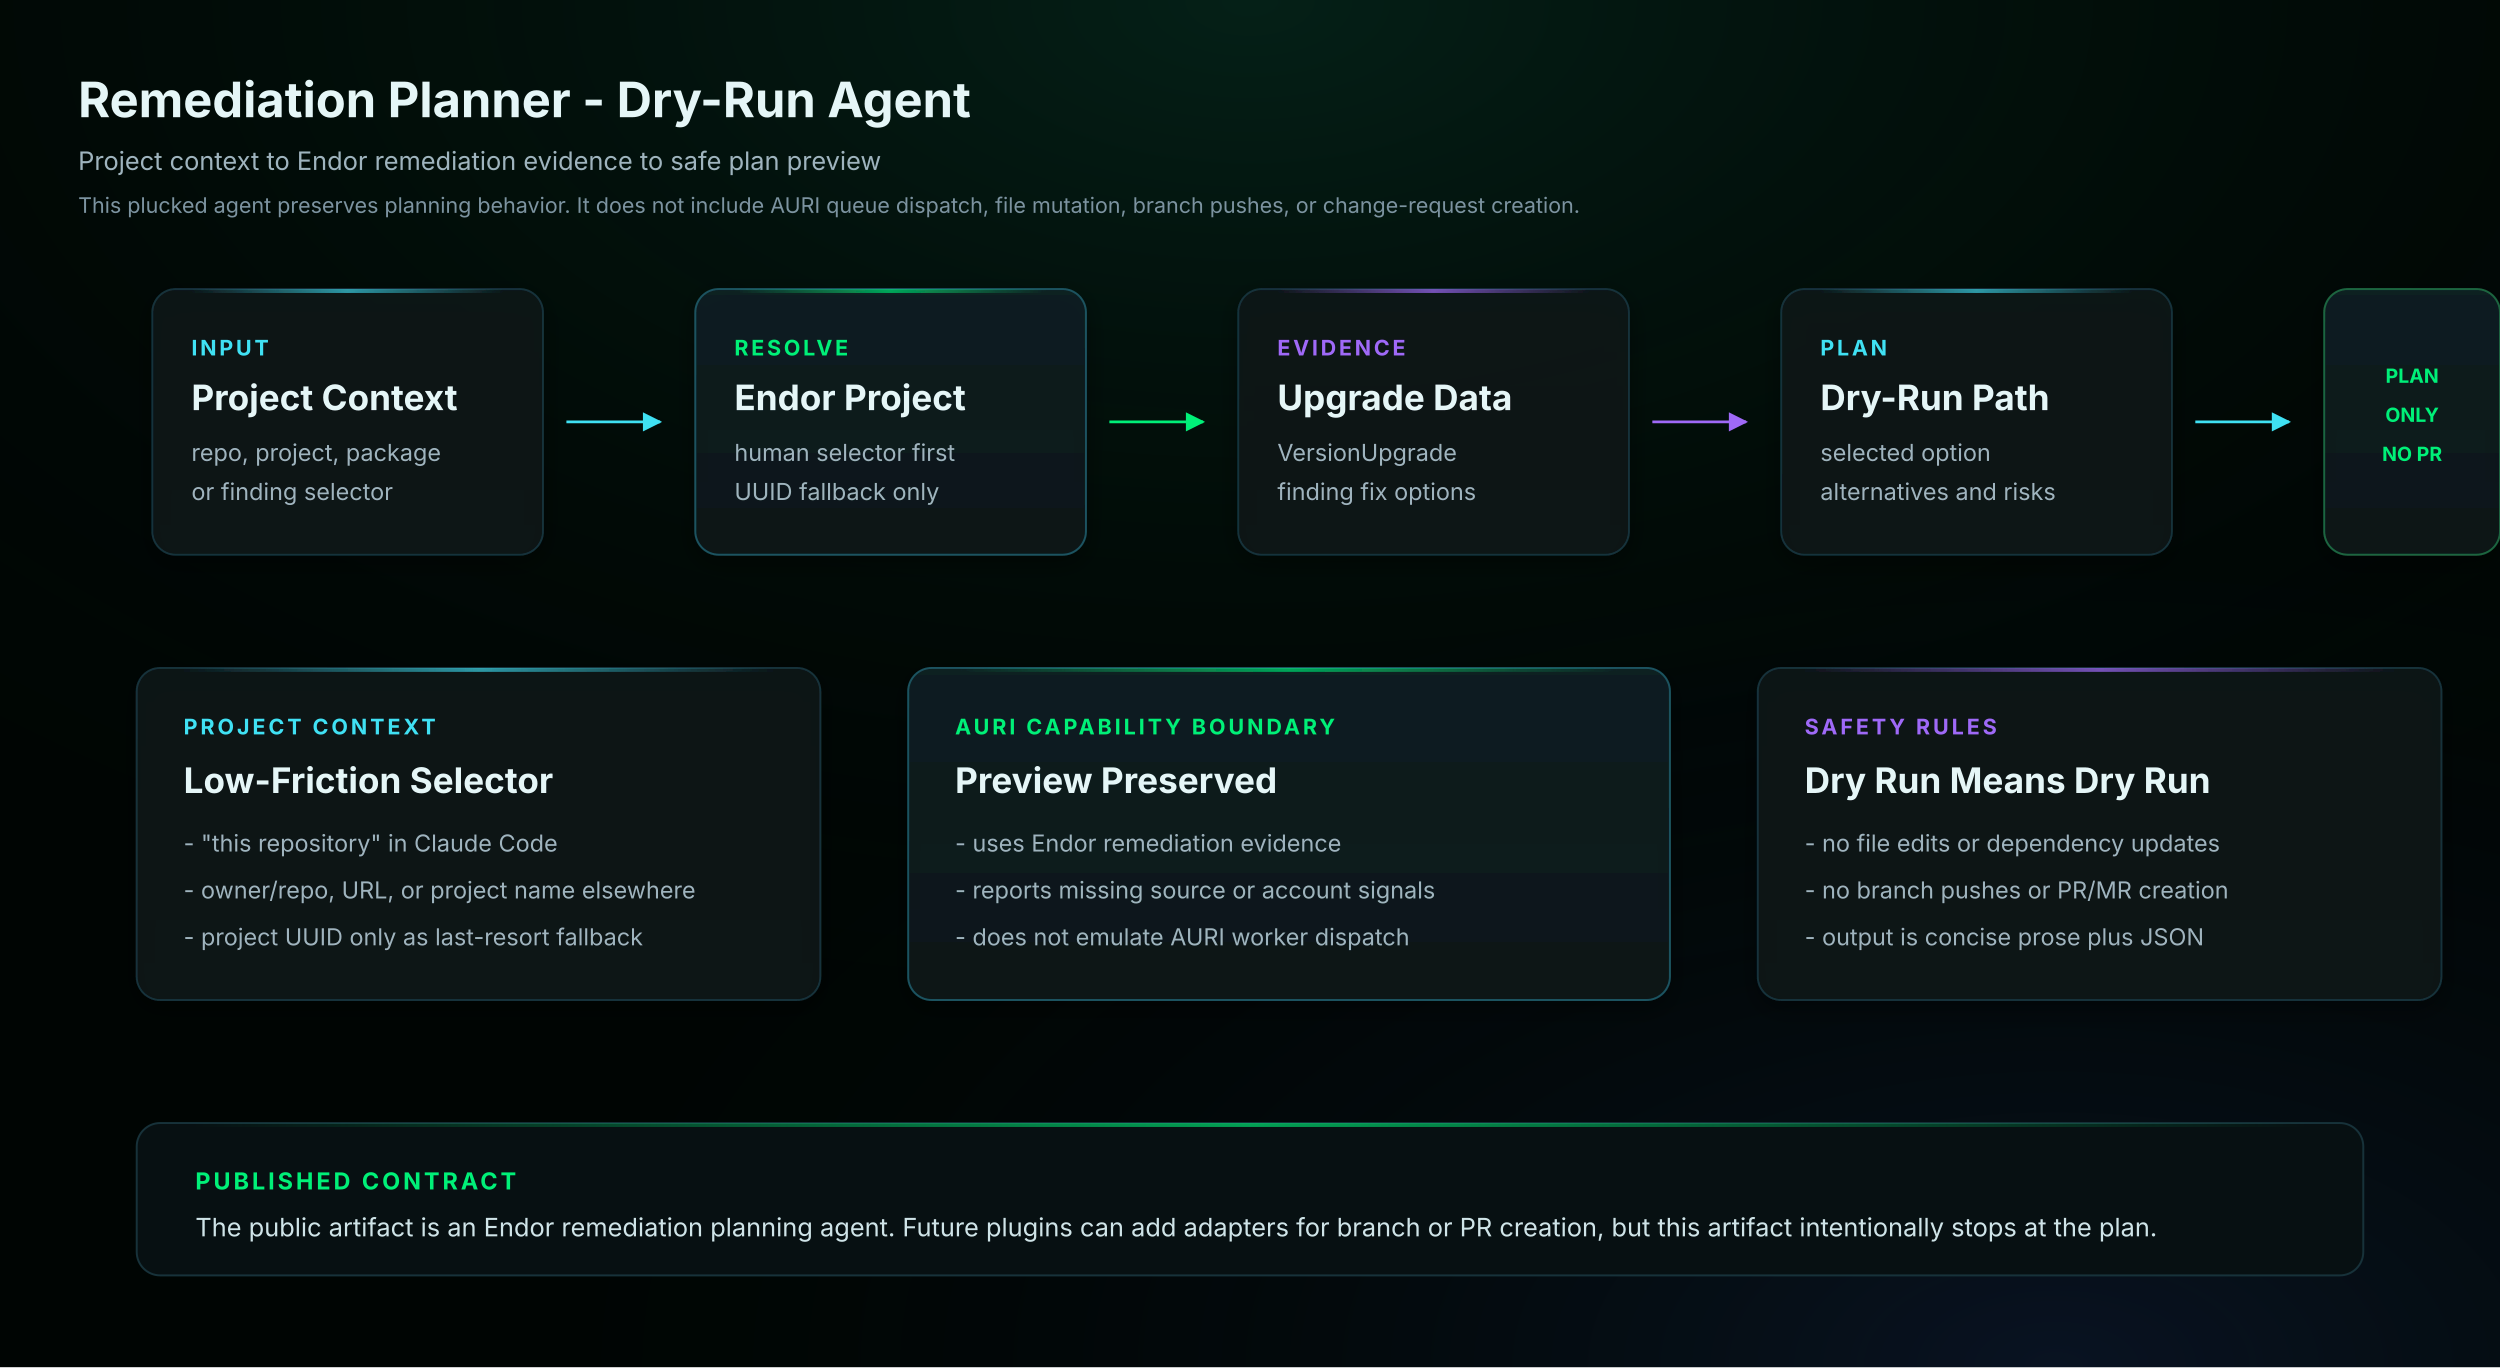
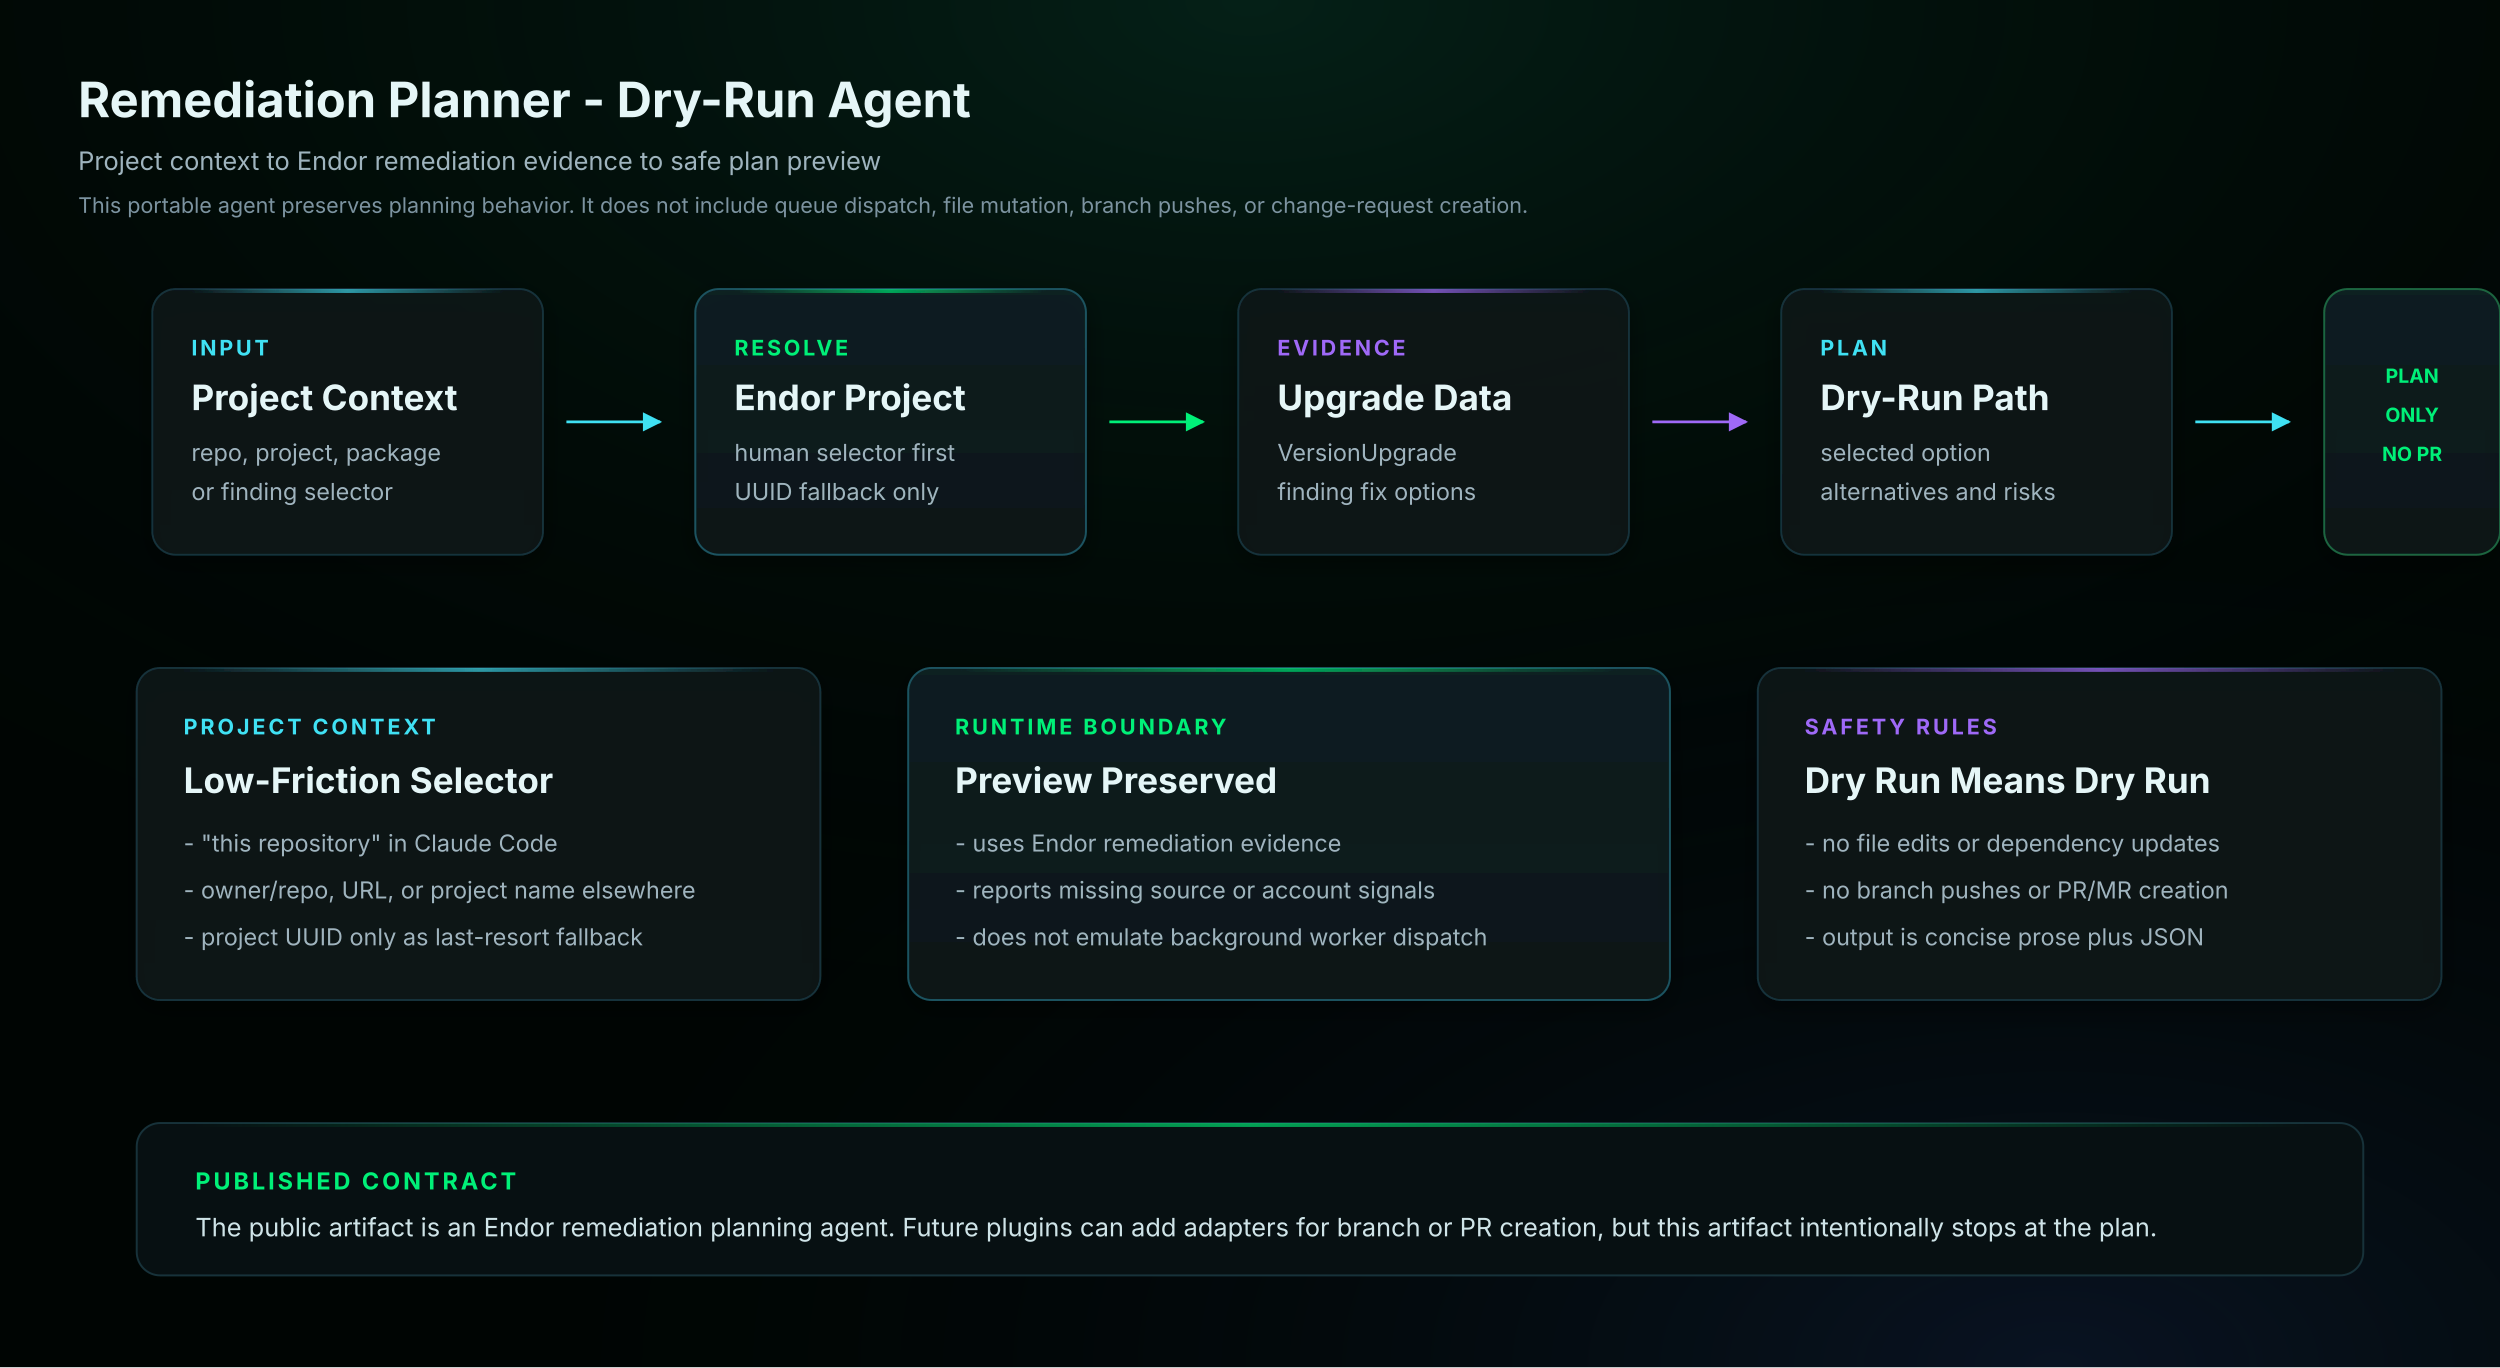
<svg xmlns="http://www.w3.org/2000/svg" viewBox="0 0 1280 700" font-family="-apple-system, BlinkMacSystemFont, 'Segoe UI', Inter, Geist, sans-serif">
  <defs>
    <radialGradient id="bgGlow" cx="50%" cy="0%" r="80%">
      <stop offset="0%" stop-color="#0a3d2c" stop-opacity="0.48" />
      <stop offset="100%" stop-color="#000503" stop-opacity="0" />
    </radialGradient>
    <radialGradient id="bgGlow2" cx="82%" cy="100%" r="65%">
      <stop offset="0%" stop-color="#1a2f5e" stop-opacity="0.34" />
      <stop offset="100%" stop-color="#000503" stop-opacity="0" />
    </radialGradient>
    <linearGradient id="cardGlass" x1="0%" y1="0%" x2="0%" y2="100%">
      <stop offset="0%" stop-color="#0d1518" stop-opacity="0.94" />
      <stop offset="100%" stop-color="#0a1112" stop-opacity="0.97" />
    </linearGradient>
    <linearGradient id="cardGlassActive" x1="0%" y1="0%" x2="0%" y2="100%">
      <stop offset="0%" stop-color="#0e2023" stop-opacity="0.96" />
      <stop offset="100%" stop-color="#091517" stop-opacity="0.98" />
    </linearGradient>
    <linearGradient id="hairline" x1="0%" y1="0%" x2="100%" y2="0%">
      <stop offset="0%" stop-color="#3fe1f3" stop-opacity="0" />
      <stop offset="50%" stop-color="#3fe1f3" stop-opacity="0.64" />
      <stop offset="100%" stop-color="#3fe1f3" stop-opacity="0" />
    </linearGradient>
    <linearGradient id="hairlineGreen" x1="0%" y1="0%" x2="100%" y2="0%">
      <stop offset="0%" stop-color="#00f078" stop-opacity="0" />
      <stop offset="50%" stop-color="#00f078" stop-opacity="0.64" />
      <stop offset="100%" stop-color="#00f078" stop-opacity="0" />
    </linearGradient>
    <linearGradient id="hairlinePurple" x1="0%" y1="0%" x2="100%" y2="0%">
      <stop offset="0%" stop-color="#9f69f7" stop-opacity="0" />
      <stop offset="50%" stop-color="#9f69f7" stop-opacity="0.70" />
      <stop offset="100%" stop-color="#9f69f7" stop-opacity="0" />
    </linearGradient>
    <filter id="cardShadow" x="-10%" y="-10%" width="120%" height="130%">
      <feGaussianBlur in="SourceAlpha" stdDeviation="6" />
      <feOffset dx="0" dy="4" />
      <feComponentTransfer>
        <feFuncA type="linear" slope="0.42" />
      </feComponentTransfer>
      <feMerge>
        <feMergeNode />
        <feMergeNode in="SourceGraphic" />
      </feMerge>
    </filter>
    <marker id="arrowCyan" viewBox="0 0 10 10" refX="9" refY="5" markerWidth="7" markerHeight="7" orient="auto-start-reverse">
      <path d="M 0 0 L 10 5 L 0 10 z" fill="#3fe1f3" />
    </marker>
    <marker id="arrowGreen" viewBox="0 0 10 10" refX="9" refY="5" markerWidth="7" markerHeight="7" orient="auto-start-reverse">
      <path d="M 0 0 L 10 5 L 0 10 z" fill="#00f078" />
    </marker>
    <marker id="arrowPurple" viewBox="0 0 10 10" refX="9" refY="5" markerWidth="7" markerHeight="7" orient="auto-start-reverse">
      <path d="M 0 0 L 10 5 L 0 10 z" fill="#9f69f7" />
    </marker>
  </defs>
  <rect width="1280" height="700" fill="#000503" />
  <rect width="1280" height="700" fill="url(#bgGlow)" />
  <rect width="1280" height="700" fill="url(#bgGlow2)" />
  <g transform="translate(40, 34)">
    <text x="0" y="26" font-size="25" font-weight="700" fill="#e5f6f7">Remediation Planner - Dry-Run Agent</text>
    <text x="0" y="53" font-size="13" fill="#9fb4be">Project context to Endor remediation evidence to safe plan preview</text>
-     <text x="0" y="75" font-size="11" fill="#7c93a0">This plucked agent preserves planning behavior. It does not include AURI queue dispatch, file mutation, branch pushes, or change-request creation.</text>
+     <text x="0" y="75" font-size="11" fill="#7c93a0">This portable agent preserves planning behavior. It does not include queue dispatch, file mutation, branch pushes, or change-request creation.</text>
  </g>
  <g transform="translate(78, 148)">
    <g filter="url(#cardShadow)">
      <rect width="200" height="136" rx="12" fill="url(#cardGlass)" stroke="#17323a" />
      <rect x="20" y="0" width="160" height="2" fill="url(#hairline)" />
      <text x="20" y="34" font-size="11" font-weight="700" fill="#3fe1f3" letter-spacing="1.4">INPUT</text>
      <text x="20" y="62" font-size="18" font-weight="700" fill="#e5f6f7">Project Context</text>
      <text x="20" y="88" font-size="12" fill="#9fb4be">repo, project, package</text>
      <text x="20" y="108" font-size="12" fill="#9fb4be">or finding selector</text>
    </g>
    <line x1="212" y1="68" x2="260" y2="68" stroke="#3fe1f3" stroke-width="1.4" marker-end="url(#arrowCyan)" />
    <g transform="translate(278,0)" filter="url(#cardShadow)">
      <rect width="200" height="136" rx="12" fill="url(#cardGlassActive)" stroke="#1c5360" />
      <rect x="20" y="0" width="160" height="2" fill="url(#hairlineGreen)" />
      <text x="20" y="34" font-size="11" font-weight="700" fill="#00f078" letter-spacing="1.4">RESOLVE</text>
      <text x="20" y="62" font-size="18" font-weight="700" fill="#e5f6f7">Endor Project</text>
      <text x="20" y="88" font-size="12" fill="#9fb4be">human selector first</text>
      <text x="20" y="108" font-size="12" fill="#9fb4be">UUID fallback only</text>
    </g>
    <line x1="490" y1="68" x2="538" y2="68" stroke="#00f078" stroke-width="1.4" marker-end="url(#arrowGreen)" />
    <g transform="translate(556,0)" filter="url(#cardShadow)">
      <rect width="200" height="136" rx="12" fill="url(#cardGlass)" stroke="#17323a" />
      <rect x="20" y="0" width="160" height="2" fill="url(#hairlinePurple)" />
      <text x="20" y="34" font-size="11" font-weight="700" fill="#9f69f7" letter-spacing="1.4">EVIDENCE</text>
      <text x="20" y="62" font-size="18" font-weight="700" fill="#e5f6f7">Upgrade Data</text>
      <text x="20" y="88" font-size="12" fill="#9fb4be">VersionUpgrade</text>
      <text x="20" y="108" font-size="12" fill="#9fb4be">finding fix options</text>
    </g>
    <line x1="768" y1="68" x2="816" y2="68" stroke="#9f69f7" stroke-width="1.4" marker-end="url(#arrowPurple)" />
    <g transform="translate(834,0)" filter="url(#cardShadow)">
      <rect width="200" height="136" rx="12" fill="url(#cardGlass)" stroke="#17323a" />
      <rect x="20" y="0" width="160" height="2" fill="url(#hairline)" />
      <text x="20" y="34" font-size="11" font-weight="700" fill="#3fe1f3" letter-spacing="1.4">PLAN</text>
      <text x="20" y="62" font-size="18" font-weight="700" fill="#e5f6f7">Dry-Run Path</text>
      <text x="20" y="88" font-size="12" fill="#9fb4be">selected option</text>
      <text x="20" y="108" font-size="12" fill="#9fb4be">alternatives and risks</text>
    </g>
    <line x1="1046" y1="68" x2="1094" y2="68" stroke="#3fe1f3" stroke-width="1.4" marker-end="url(#arrowCyan)" />
    <g transform="translate(1112,0)" filter="url(#cardShadow)">
      <rect width="90" height="136" rx="12" fill="url(#cardGlassActive)" stroke="#1f6540" />
      <text x="45" y="48" font-size="10" font-weight="700" fill="#00f078" text-anchor="middle">PLAN</text>
      <text x="45" y="68" font-size="10" font-weight="700" fill="#00f078" text-anchor="middle">ONLY</text>
      <text x="45" y="88" font-size="10" font-weight="700" fill="#00f078" text-anchor="middle">NO PR</text>
    </g>
  </g>
  <g transform="translate(70, 342)">
    <g filter="url(#cardShadow)">
      <rect width="350" height="170" rx="12" fill="url(#cardGlass)" stroke="#17323a" />
      <rect x="24" y="0" width="302" height="2" fill="url(#hairline)" />
      <text x="24" y="34" font-size="11" font-weight="700" fill="#3fe1f3" letter-spacing="1.5">PROJECT CONTEXT</text>
      <text x="24" y="64" font-size="18" font-weight="700" fill="#e5f6f7">Low-Friction Selector</text>
      <text x="24" y="94" font-size="12" fill="#9fb4be">- "this repository" in Claude Code</text>
      <text x="24" y="118" font-size="12" fill="#9fb4be">- owner/repo, URL, or project name elsewhere</text>
      <text x="24" y="142" font-size="12" fill="#9fb4be">- project UUID only as last-resort fallback</text>
    </g>
    <g transform="translate(395,0)" filter="url(#cardShadow)">
      <rect width="390" height="170" rx="12" fill="url(#cardGlassActive)" stroke="#1c5360" />
      <rect x="24" y="0" width="342" height="2" fill="url(#hairlineGreen)" />
-       <text x="24" y="34" font-size="11" font-weight="700" fill="#00f078" letter-spacing="1.5">AURI CAPABILITY BOUNDARY</text>
+       <text x="24" y="34" font-size="11" font-weight="700" fill="#00f078" letter-spacing="1.5">RUNTIME BOUNDARY</text>
      <text x="24" y="64" font-size="18" font-weight="700" fill="#e5f6f7">Preview Preserved</text>
      <text x="24" y="94" font-size="12" fill="#9fb4be">- uses Endor remediation evidence</text>
      <text x="24" y="118" font-size="12" fill="#9fb4be">- reports missing source or account signals</text>
-       <text x="24" y="142" font-size="12" fill="#9fb4be">- does not emulate AURI worker dispatch</text>
+       <text x="24" y="142" font-size="12" fill="#9fb4be">- does not emulate background worker dispatch</text>
    </g>
    <g transform="translate(830,0)" filter="url(#cardShadow)">
      <rect width="350" height="170" rx="12" fill="url(#cardGlass)" stroke="#17323a" />
      <rect x="24" y="0" width="302" height="2" fill="url(#hairlinePurple)" />
      <text x="24" y="34" font-size="11" font-weight="700" fill="#9f69f7" letter-spacing="1.5">SAFETY RULES</text>
      <text x="24" y="64" font-size="18" font-weight="700" fill="#e5f6f7">Dry Run Means Dry Run</text>
      <text x="24" y="94" font-size="12" fill="#9fb4be">- no file edits or dependency updates</text>
      <text x="24" y="118" font-size="12" fill="#9fb4be">- no branch pushes or PR/MR creation</text>
      <text x="24" y="142" font-size="12" fill="#9fb4be">- output is concise prose plus JSON</text>
    </g>
  </g>
  <g transform="translate(70, 575)">
    <rect width="1140" height="78" rx="12" fill="#071012" stroke="#17323a" />
    <rect x="30" y="0" width="1080" height="2" fill="url(#hairlineGreen)" />
    <text x="30" y="34" font-size="12" font-weight="700" fill="#00f078" letter-spacing="1.5">PUBLISHED CONTRACT</text>
    <text x="30" y="58" font-size="13" fill="#cfe4e8">The public artifact is an Endor remediation planning agent. Future plugins can add adapters for branch or PR creation, but this artifact intentionally stops at the plan.</text>
  </g>
</svg>
